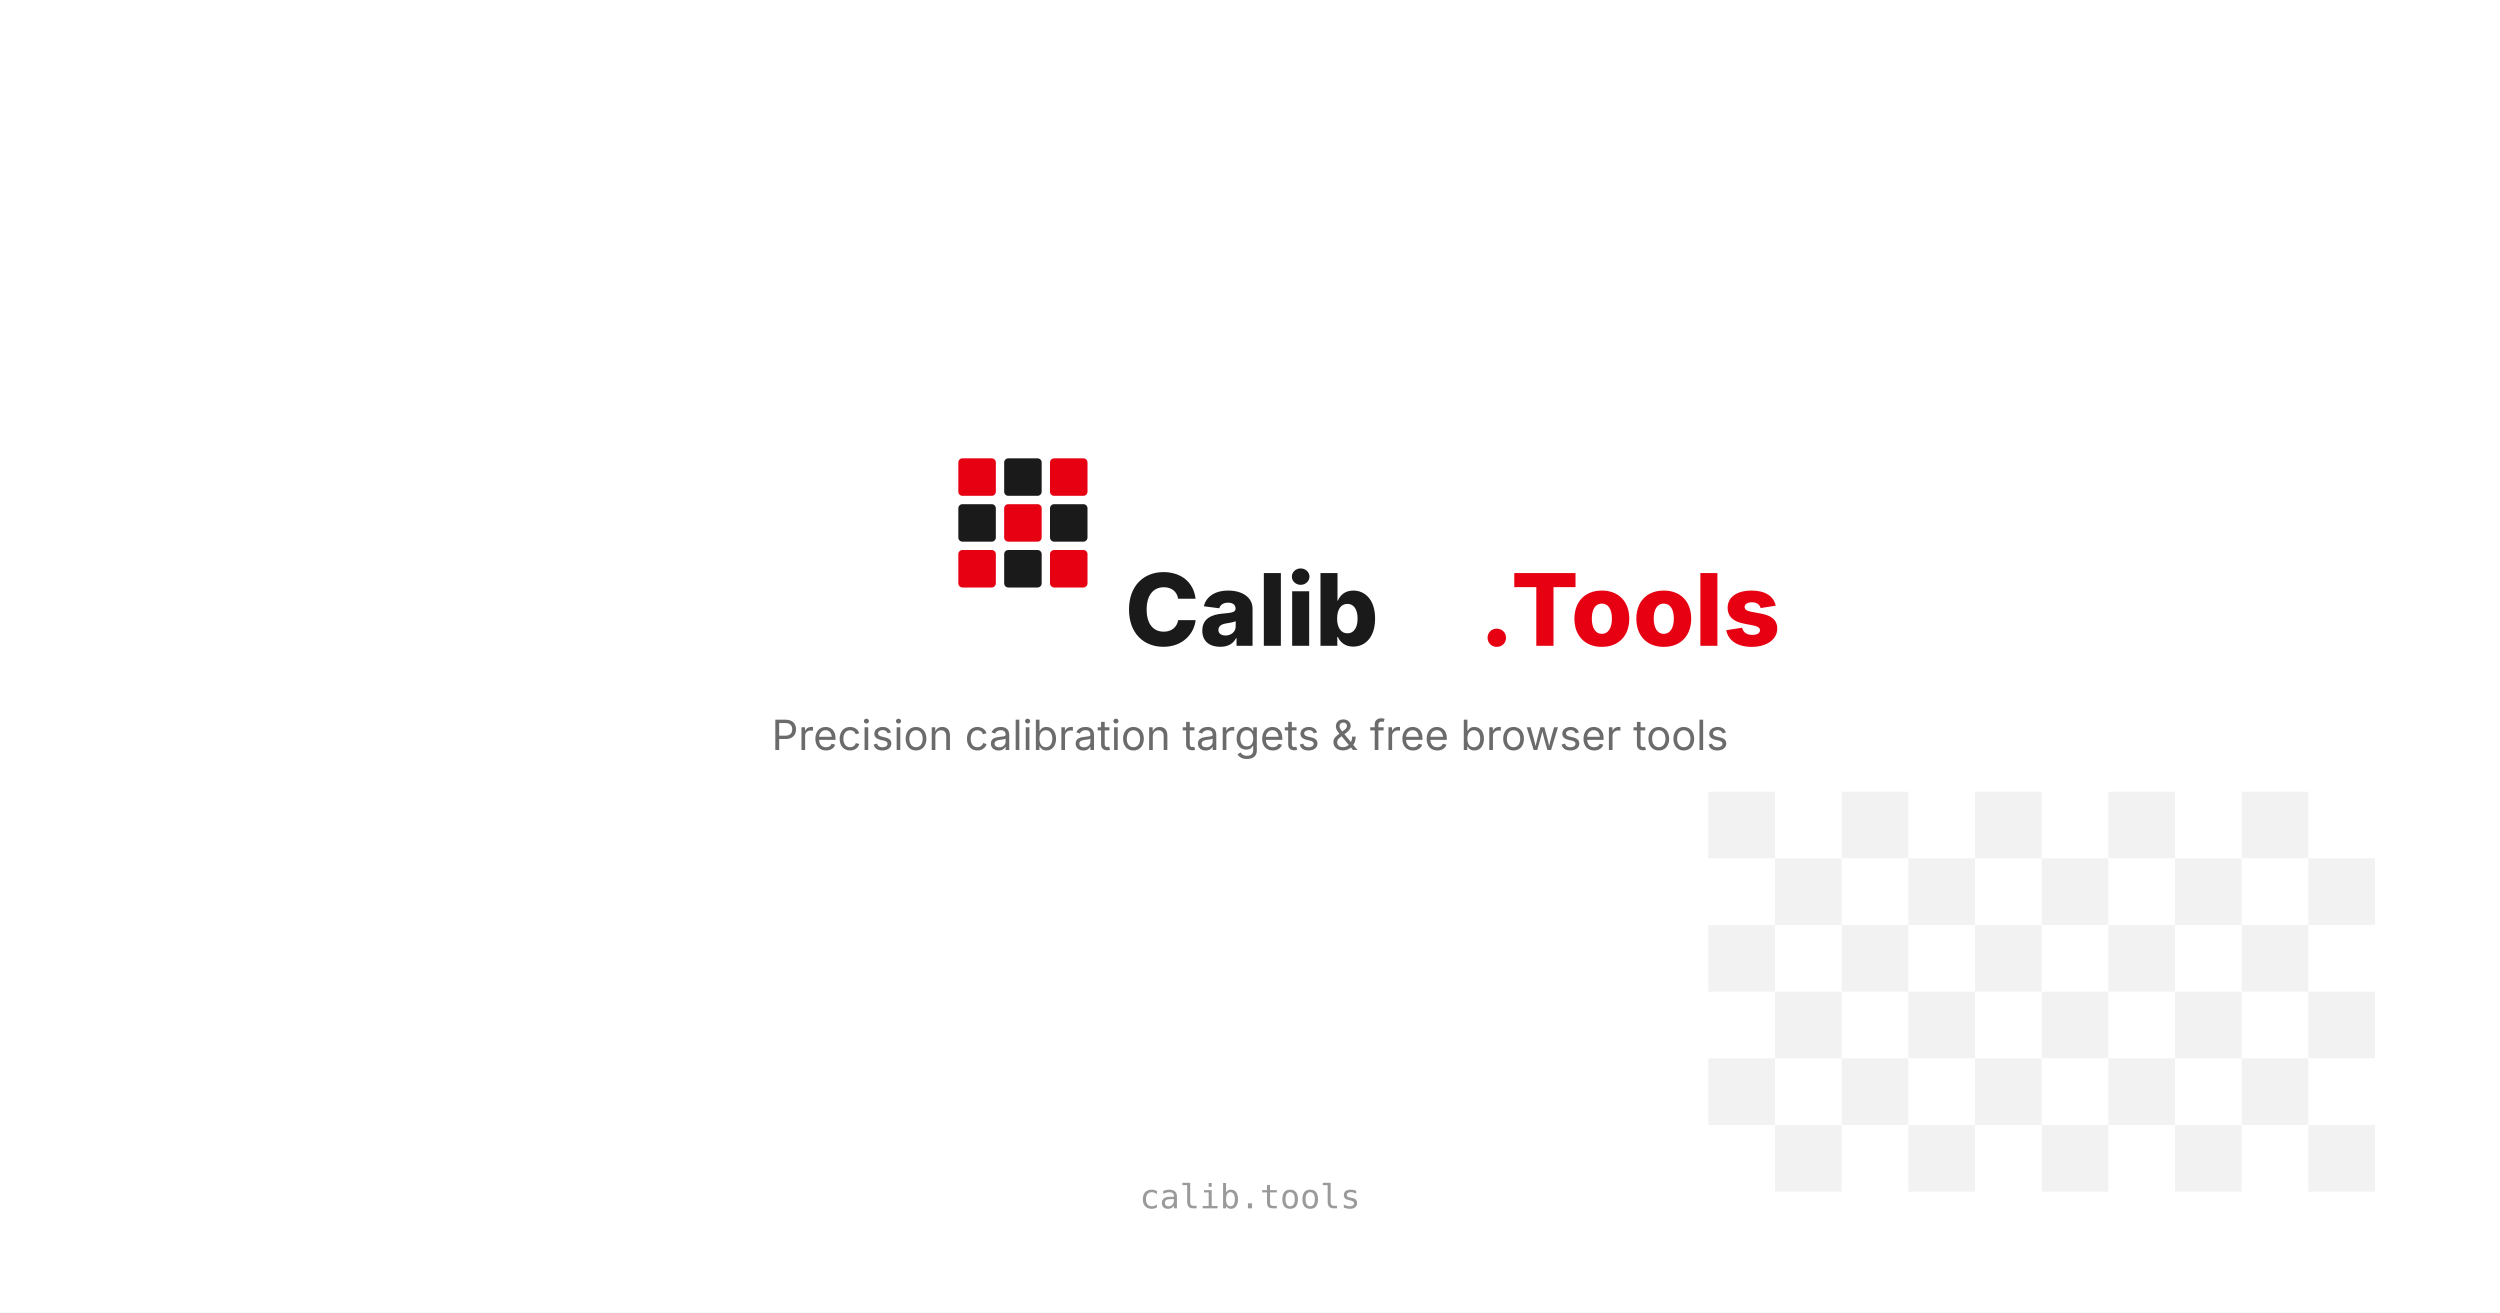
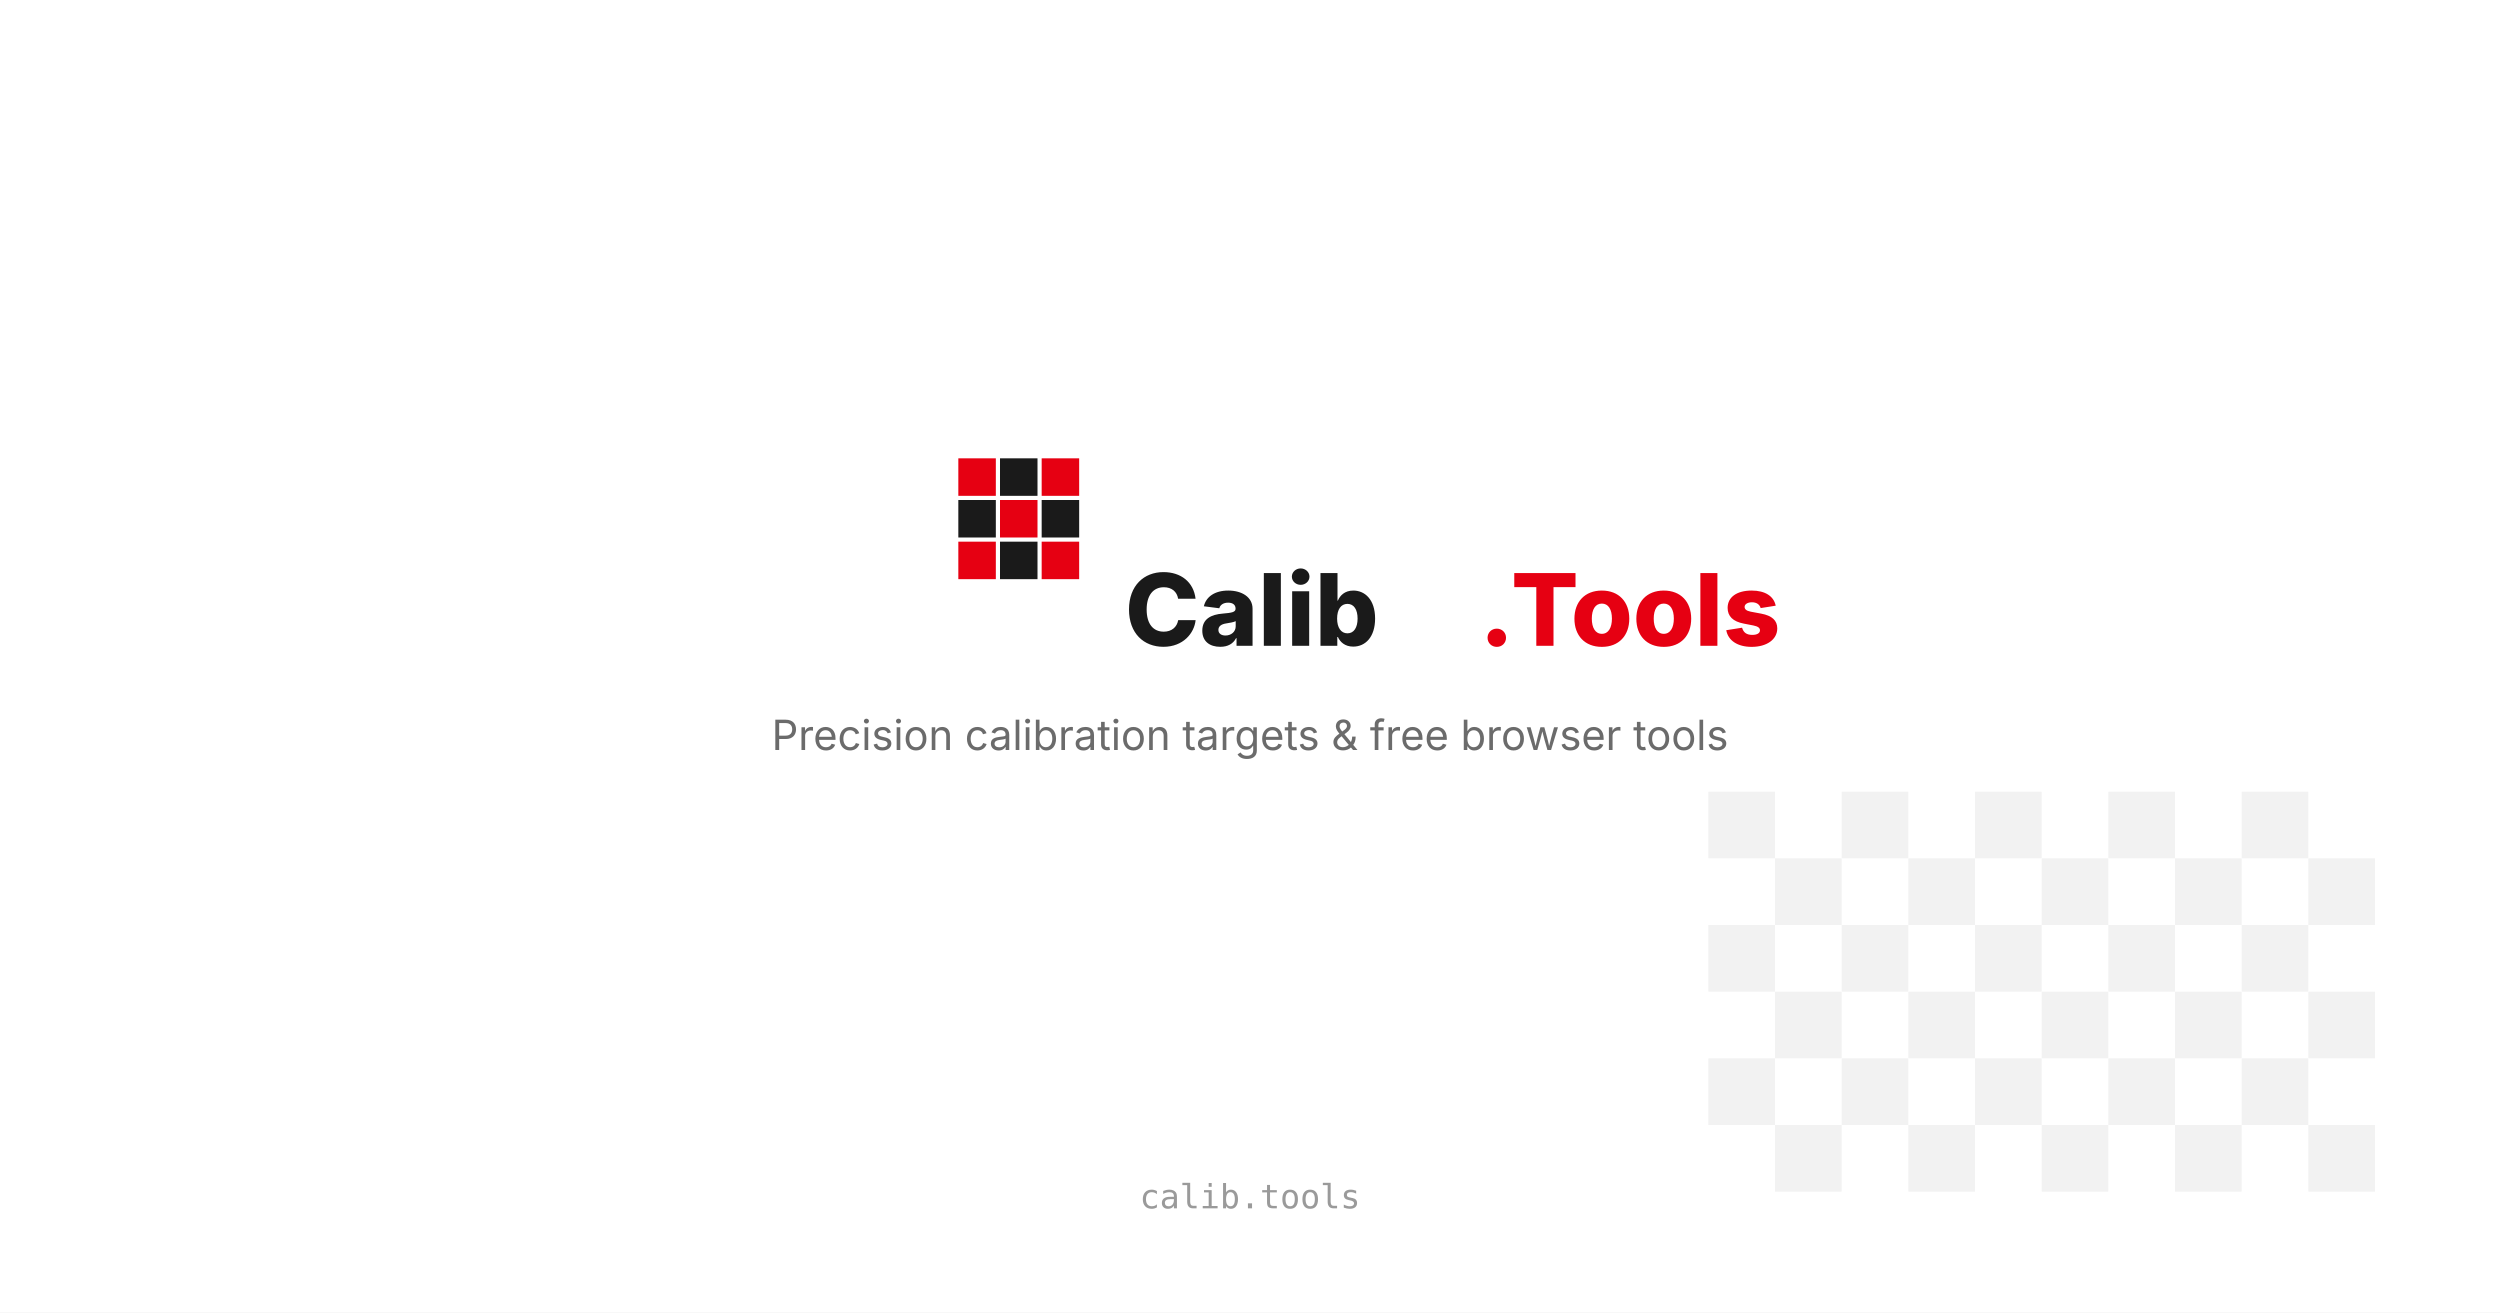
<svg xmlns="http://www.w3.org/2000/svg" width="1200" height="630" viewBox="0 0 1200 630">
  <rect width="1200" height="630" fill="#FFFFFF" />
  <g opacity="0.5">
    <rect x="820" y="380" width="32" height="32" fill="#E6E6E6" />
    <rect x="884" y="380" width="32" height="32" fill="#E6E6E6" />
    <rect x="948" y="380" width="32" height="32" fill="#E6E6E6" />
    <rect x="1012" y="380" width="32" height="32" fill="#E6E6E6" />
    <rect x="1076" y="380" width="32" height="32" fill="#E6E6E6" />
    <rect x="852" y="412" width="32" height="32" fill="#E6E6E6" />
    <rect x="916" y="412" width="32" height="32" fill="#E6E6E6" />
    <rect x="980" y="412" width="32" height="32" fill="#E6E6E6" />
    <rect x="1044" y="412" width="32" height="32" fill="#E6E6E6" />
    <rect x="1108" y="412" width="32" height="32" fill="#E6E6E6" />
    <rect x="820" y="444" width="32" height="32" fill="#E6E6E6" />
    <rect x="884" y="444" width="32" height="32" fill="#E6E6E6" />
    <rect x="948" y="444" width="32" height="32" fill="#E6E6E6" />
    <rect x="1012" y="444" width="32" height="32" fill="#E6E6E6" />
    <rect x="1076" y="444" width="32" height="32" fill="#E6E6E6" />
    <rect x="852" y="476" width="32" height="32" fill="#E6E6E6" />
    <rect x="916" y="476" width="32" height="32" fill="#E6E6E6" />
    <rect x="980" y="476" width="32" height="32" fill="#E6E6E6" />
    <rect x="1044" y="476" width="32" height="32" fill="#E6E6E6" />
    <rect x="1108" y="476" width="32" height="32" fill="#E6E6E6" />
    <rect x="820" y="508" width="32" height="32" fill="#E6E6E6" />
    <rect x="884" y="508" width="32" height="32" fill="#E6E6E6" />
    <rect x="948" y="508" width="32" height="32" fill="#E6E6E6" />
    <rect x="1012" y="508" width="32" height="32" fill="#E6E6E6" />
    <rect x="1076" y="508" width="32" height="32" fill="#E6E6E6" />
    <rect x="852" y="540" width="32" height="32" fill="#E6E6E6" />
    <rect x="916" y="540" width="32" height="32" fill="#E6E6E6" />
    <rect x="980" y="540" width="32" height="32" fill="#E6E6E6" />
    <rect x="1044" y="540" width="32" height="32" fill="#E6E6E6" />
    <rect x="1108" y="540" width="32" height="32" fill="#E6E6E6" />
  </g>
  <g>
-     <rect x="460" y="220" width="18" height="18" rx="2" fill="#E60012" />
-     <rect x="482" y="220" width="18" height="18" rx="2" fill="#1A1A1A" />
-     <rect x="504" y="220" width="18" height="18" rx="2" fill="#E60012" />
-     <rect x="460" y="242" width="18" height="18" rx="2" fill="#1A1A1A" />
-     <rect x="482" y="242" width="18" height="18" rx="2" fill="#E60012" />
-     <rect x="504" y="242" width="18" height="18" rx="2" fill="#1A1A1A" />
-     <rect x="460" y="264" width="18" height="18" rx="2" fill="#E60012" />
-     <rect x="482" y="264" width="18" height="18" rx="2" fill="#1A1A1A" />
-     <rect x="504" y="264" width="18" height="18" rx="2" fill="#E60012" />
+     <rect x="460" y="220" width="18" height="18" fill="#E60012" />
+     <rect x="480" y="220" width="18" height="18" fill="#1A1A1A" />
+     <rect x="500" y="220" width="18" height="18" fill="#E60012" />
+     <rect x="460" y="240" width="18" height="18" fill="#1A1A1A" />
+     <rect x="480" y="240" width="18" height="18" fill="#E60012" />
+     <rect x="500" y="240" width="18" height="18" fill="#1A1A1A" />
+     <rect x="460" y="260" width="18" height="18" fill="#E60012" />
+     <rect x="480" y="260" width="18" height="18" fill="#1A1A1A" />
+     <rect x="500" y="260" width="18" height="18" fill="#E60012" />
  </g>
  <text x="540" y="310" font-family="Inter, system-ui, sans-serif" font-size="48" font-weight="800" fill="#1A1A1A">Calib</text>
  <text x="710" y="310" font-family="Inter, system-ui, sans-serif" font-size="48" font-weight="800" fill="#E60012">.Tools</text>
  <text x="600" y="360" font-family="Inter, system-ui, sans-serif" font-size="20" fill="#6B6B6B" text-anchor="middle">Precision calibration targets &amp; free browser tools</text>
  <text x="600" y="580" font-family="monospace" font-size="16" fill="#9A9A9A" text-anchor="middle">calib.tools</text>
</svg>
